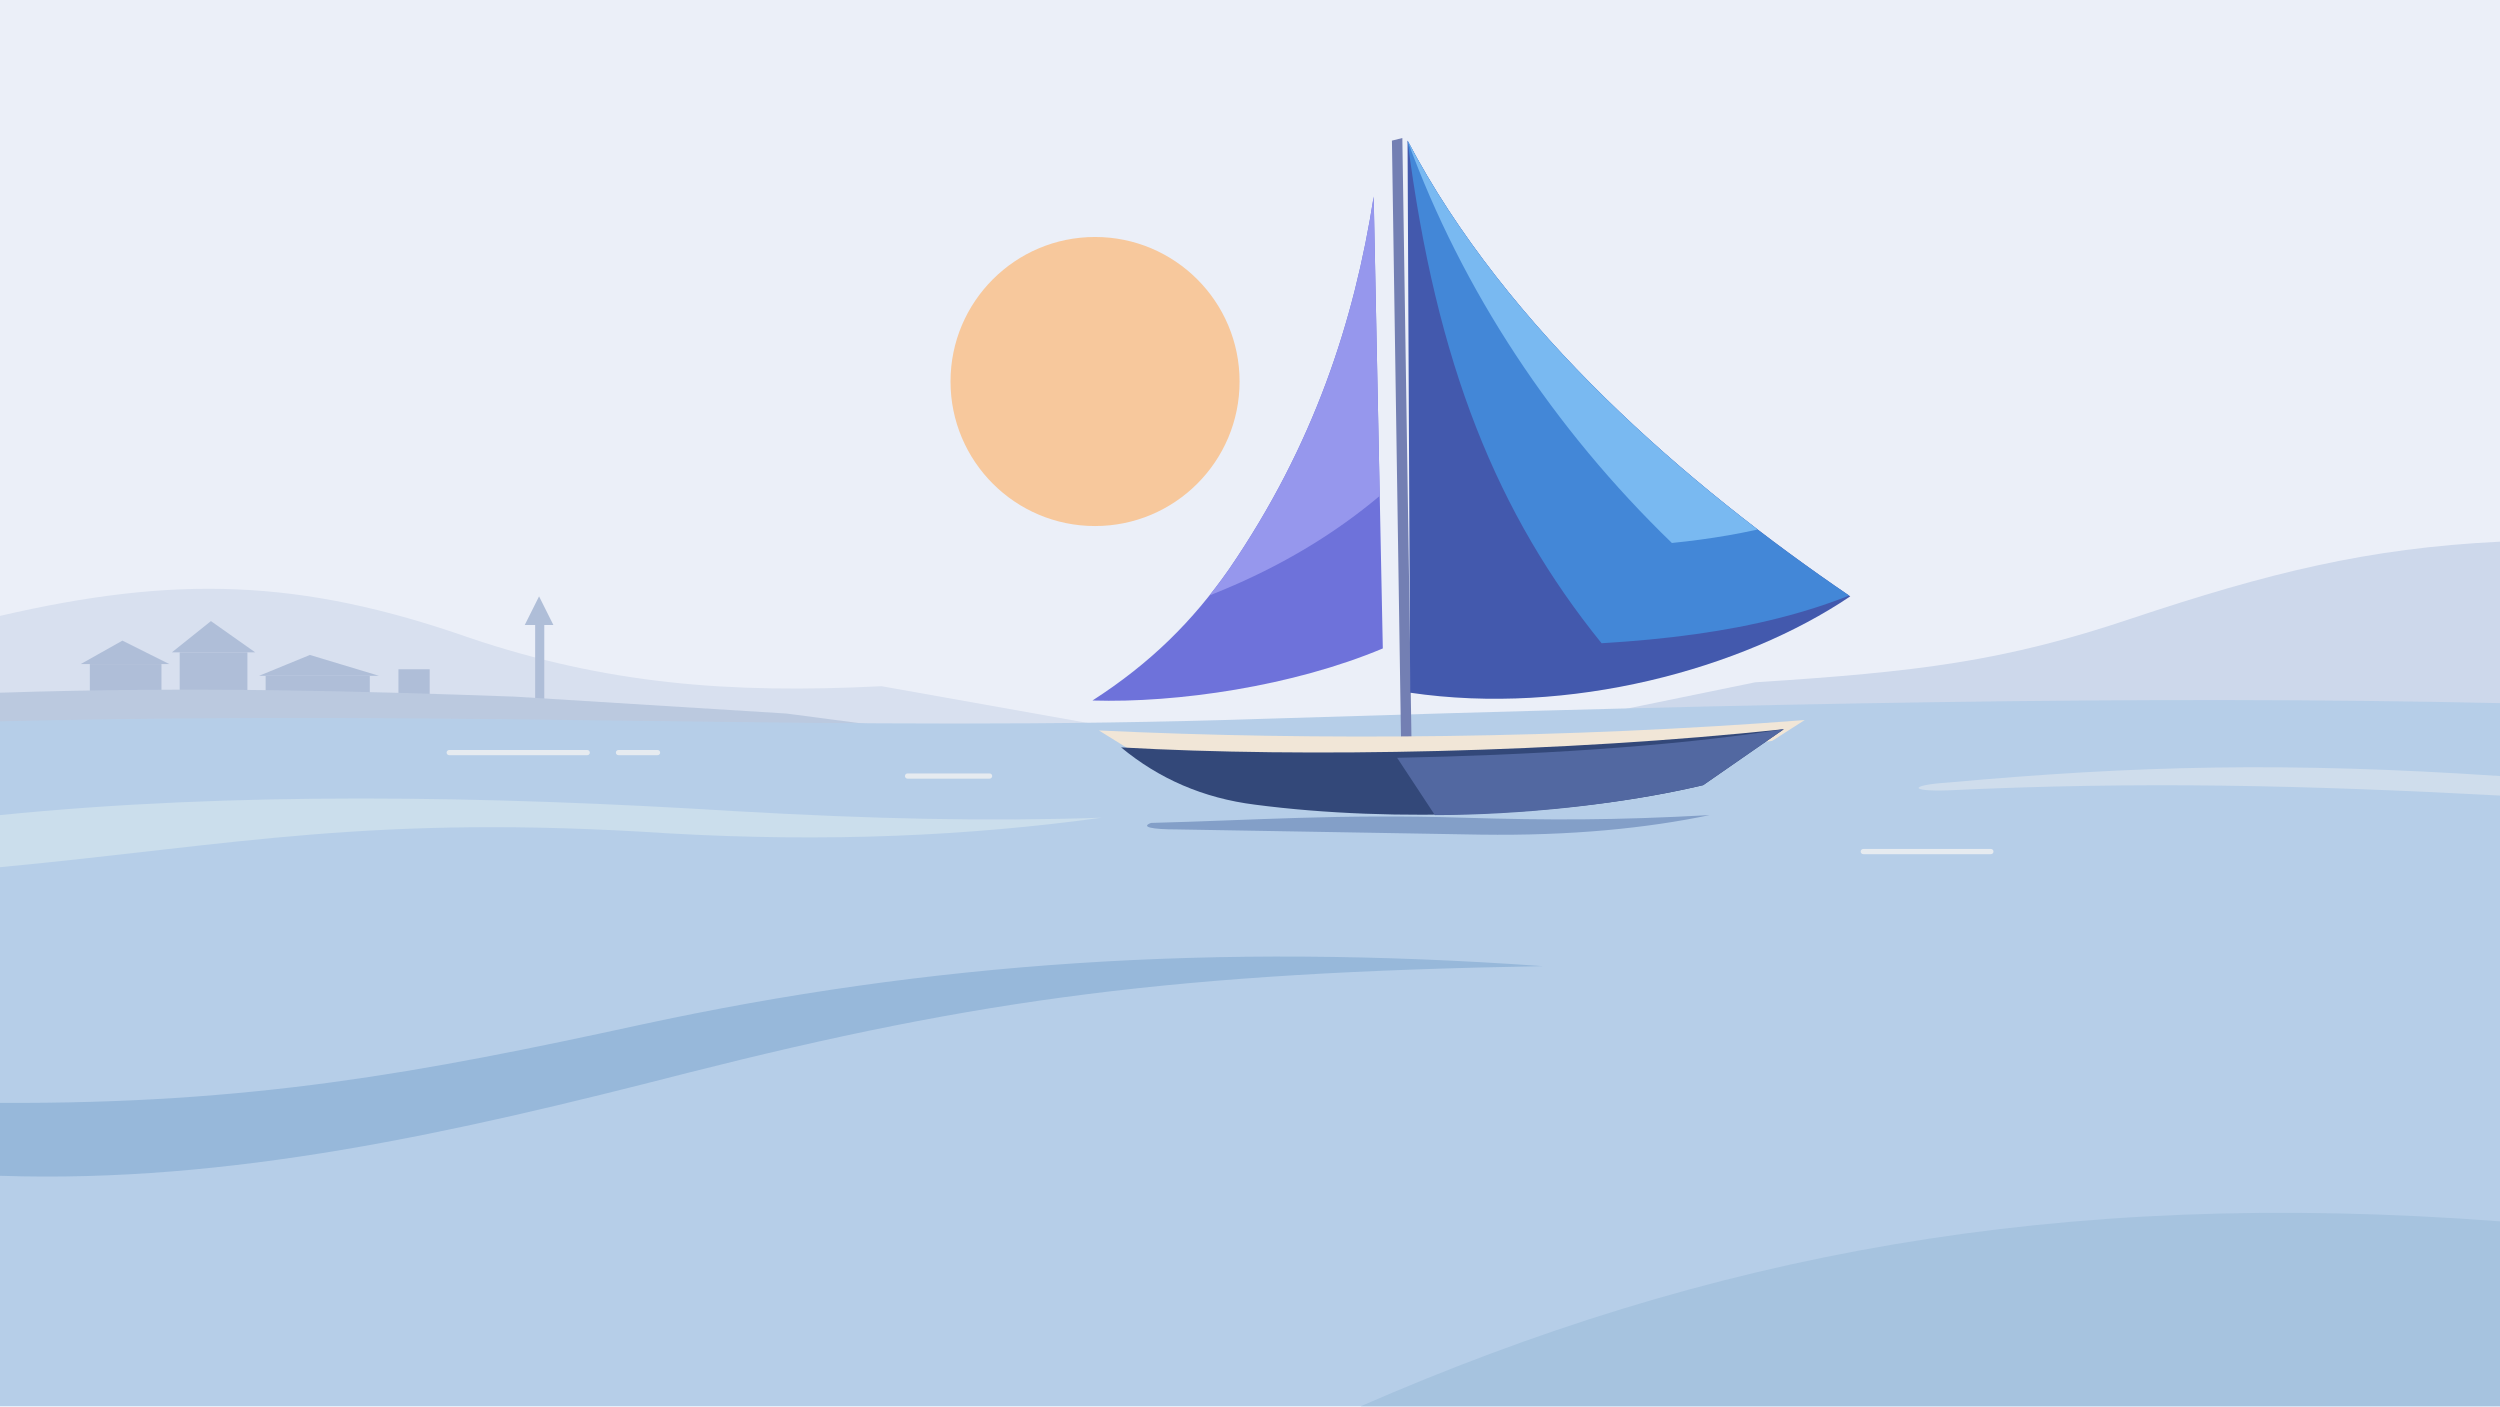
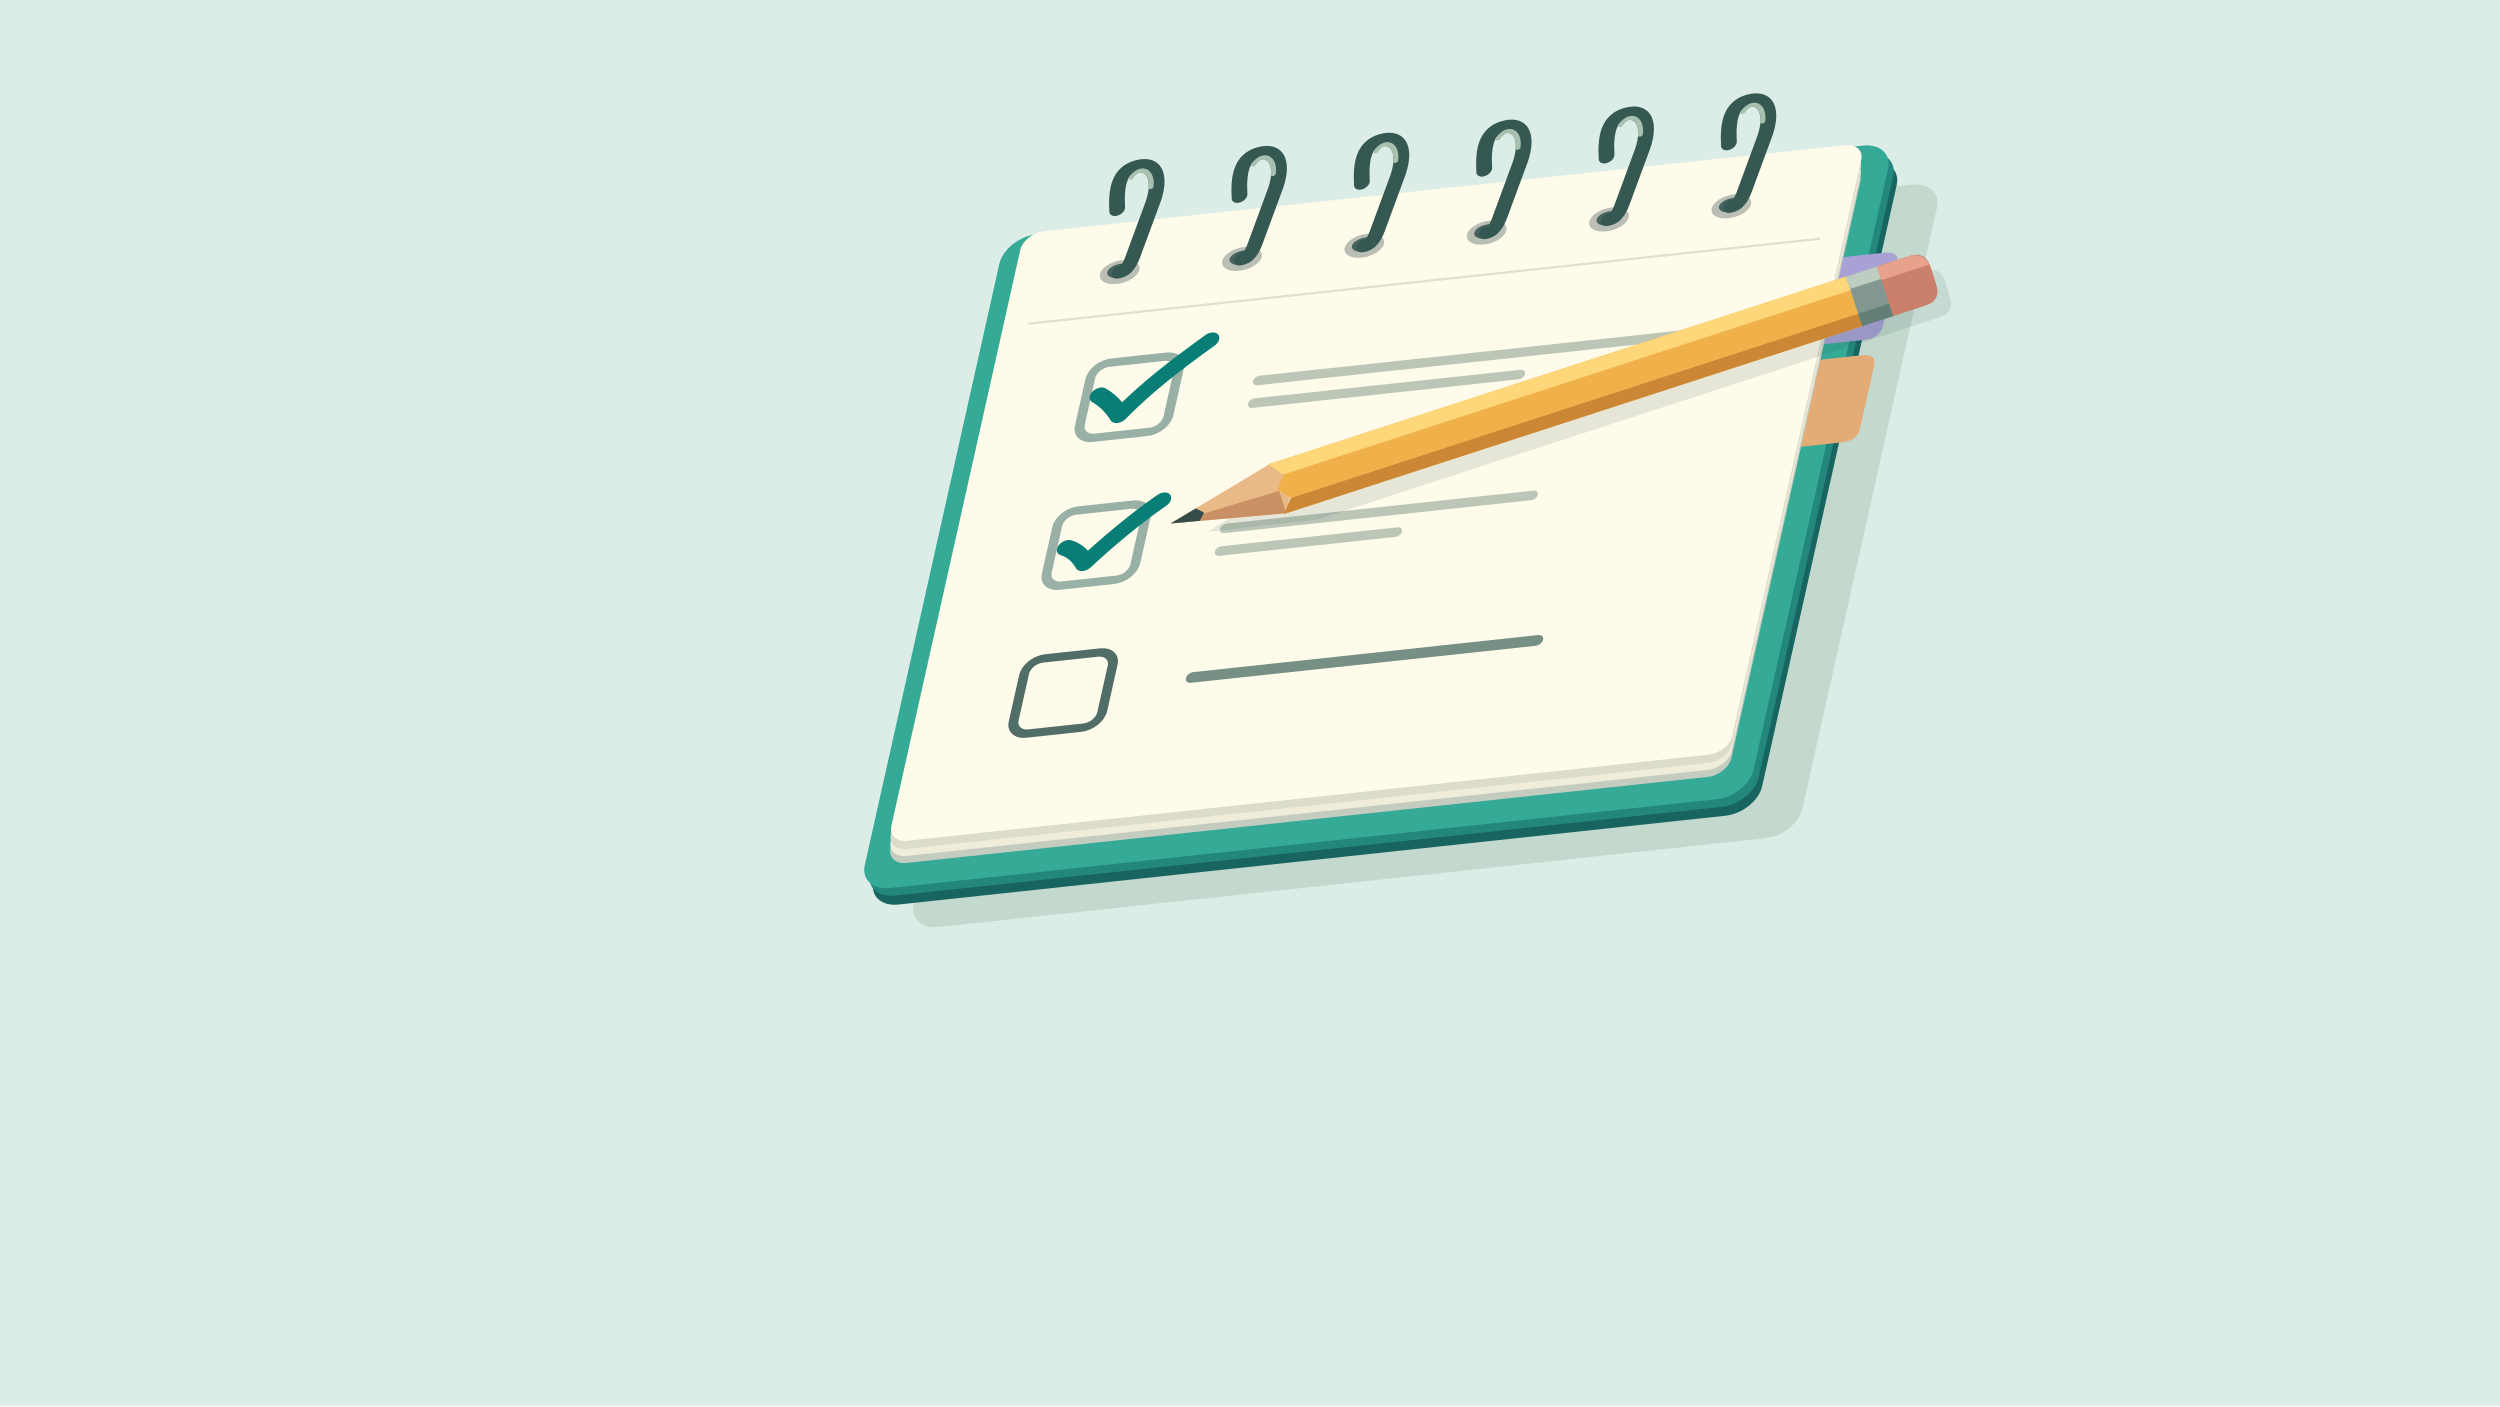
<svg xmlns="http://www.w3.org/2000/svg" width="1920" height="1080" viewBox="0 0 1920 1080">
  <defs>
-     <path id="jib" d="M1055 151c-15 96-46 191-111 286-28 40-60 72-105 101 65 2 154-11 223-40z" />
-     <path id="sail" d="M1081 108c76 145 215 265 340 350-83 56-216 92-338 74z" />
-     <clipPath id="jib-cloth">
-       <use href="#jib" />
-     </clipPath>
-     <clipPath id="sailcloth">
-       <use href="#sail" />
-     </clipPath>
+     <g id="wire">
+       <ellipse cx="0" cy="45" rx="14" ry="10" fill="#BABEB4" />
+       <ellipse cx="0" cy="44" rx="9" ry="6" fill="#46635D" />
+       <path d="M-12-9c-5-21-4-33 6-35 13-3 21 11 19 31L7 34c-1 7-3 11-7 11" fill="none" stroke="#365852" stroke-width="11" stroke-linecap="round" />
+       <path d="M-7-35c5-11 15-3 16 10" fill="none" stroke="#A8C0AE" stroke-width="3.5" stroke-linecap="round" />
+     </g>
+     <rect id="cover" width="632" height="548" rx="22" />
+     <rect id="leaf" width="598" height="511" rx="14" />
+     <rect id="box" x="0" y="0" width="63" height="63" rx="12" fill="none" stroke-width="7" />
  </defs>
-   <rect width="1920" height="1080" fill="#EBEFF8" />
-   <circle cx="841" cy="293" r="111" fill="#F7C89C" />
-   <path fill="#D8E0EF" d="M0 473c134-31 230-29 361 17 104 35 198 43 316 37l230 41H0z" />
-   <path fill="#CDD8EB" d="M1920 416c-102 5-178 24-283 59-98 33-164 41-289 49l-229 47h801z" />
-   <g fill="#AFBED8">
-     <path d="M69 510h55v32H69zM138 501h52v41h-52zM204 519h80v24h-80zM306 514h24v29h-24z" />
-     <path d="M62 510l32-18 36 18zm70-9l30-24 34 24zm67 18l39-16 53 16z" />
-     <path d="M411 480h7v63h-7zm-8 0 11-22 11 22z" />
+   <rect width="1920" height="1080" fill="#DCEDE7" />
+   <g transform="matrix(1.08 -.116 -.205 .916 773 178)">
+     <use href="#cover" transform="translate(42 43)" fill="#C3D9CE" />
+     <use href="#cover" transform="translate(9 20)" fill="#176461" />
+     <use href="#cover" transform="translate(5 12)" fill="#24877D" />
+     <use href="#cover" transform="translate(0 5)" fill="#35AA97" />
+     <path d="M592 99h51q11 0 11 10v52q0 11-11 11h-51z" fill="#A9A1D5" />
+     <path d="M592 185h51q11 0 11 10v53q0 10-11 10h-51z" fill="#E3AB76" />
+     <use href="#leaf" transform="translate(16 22)" fill="#C4CCC0" />
+     <use href="#leaf" transform="translate(15 16)" fill="#F0ECDA" />
+     <use href="#leaf" transform="translate(14 10)" fill="#DCDCCB" />
+     <use href="#leaf" transform="translate(13 3)" fill="#FFFBEB" />
+     <path d="M31 81H594" fill="none" stroke="#E1DFCD" stroke-width="2" />
+     <g>
+       <use href="#wire" x="89" />
+       <use href="#wire" x="176" />
+       <use href="#wire" x="263" />
+       <use href="#wire" x="350" />
+       <use href="#wire" x="437" />
+       <use href="#wire" x="524" />
+     </g>
+     <g transform="translate(85 122)">
+       <use href="#box" stroke="#98B0A6" />
+       <path d="M9 27q10 7 18 19C43 24 59 9 81-10" fill="none" stroke="#087E77" stroke-width="13" stroke-linecap="round" stroke-linejoin="round" />
+       <path d="M123 29h299m-299 19h189" fill="none" stroke="#BBC6B7" stroke-width="8" stroke-linecap="round" />
+     </g>
+     <g transform="translate(85 246)">
+       <use href="#box" stroke="#98B0A6" />
+       <path d="M10 31q9 4 16 15C39 30 56 12 72-1" fill="none" stroke="#087E77" stroke-width="13" stroke-linecap="round" stroke-linejoin="round" />
+       <path d="M123 29h218m-218 19h125" fill="none" stroke="#BBC6B7" stroke-width="8" stroke-linecap="round" />
+     </g>
+     <g transform="translate(85 370)">
+       <use href="#box" stroke="#506D67" />
+       <path d="M123 30h245" fill="none" stroke="#779085" stroke-width="9" stroke-linecap="round" />
+     </g>
  </g>
-   <path fill="#BBC9DF" d="M0 532c153-5 282-1 395 3l209 13 129 17H0z" />
-   <path fill="#B6CEE8" d="M0 554c373-9 643 9 972-2 383-12 674-18 948-12v540H0z" />
-   <path fill="#737FB3" d="M1069 108l8-2 7 461-8 2z" />
-   <use href="#jib" fill="#6E72DA" />
-   <path clip-path="url(#jib-cloth)" fill="#9697ED" d="M1055 144 818 490c103-22 182-58 245-112z" />
-   <use href="#sail" fill="#4359AD" />
-   <g clip-path="url(#sailcloth)">
-     <path fill="#4387D7" d="M1081 108c22 172 69 287 149 386 101-6 181-24 249-66l-45-306z" />
-     <path fill="#79B9F1" d="M1081 108c42 115 112 221 203 309 60-6 110-19 163-43l-25-250z" />
-   </g>
-   <path fill="#F1E6D7" d="M844 561c168 8 362 6 542-8l-25 16c-153 19-328 24-480 15z" />
-   <path fill="#334879" d="M861 574c141 8 340 4 509-14l-62 43c-101 24-237 29-344 15-40-5-74-20-103-44z" />
-   <path fill="#5268A1" d="M1073 582c99-2 207-8 297-22l-62 43c-64 15-141 23-206 23z" />
-   <path fill="#839FC8" d="M884 632c78-2 145-7 240-4 66 2 116 2 189-2-48 10-106 16-176 15l-233-4c-20 0-28-2-20-5z" />
-   <path fill="#CBDEEC" d="M0 626c179-18 372-15 565-3 106 6 193 8 281 5-102 14-210 19-333 12C285 625 180 649 0 666z" />
-   <path fill="#CFDDEC" d="M1496 601c144-13 259-16 424-5v15c-150-8-277-11-424-4-30 1-30-4 0-6z" />
-   <path fill="#97B8DA" d="M0 847c193 1 322-23 492-60 222-48 440-63 693-45-282 5-432 25-657 82C349 870 177 909 0 903z" />
-   <path fill="#A6C3DF" d="M1045 1080c266-116 533-168 875-142v142z" />
-   <g fill="#E6EBF0">
-     <rect x="343" y="576" width="110" height="4" rx="2" />
-     <rect x="473" y="576" width="34" height="4" rx="2" />
-     <rect x="695" y="594" width="67" height="4" rx="2" />
-     <rect x="1429" y="652" width="102" height="4" rx="2" />
+   <g transform="translate(899 402) rotate(-18)">
+     <path d="m25 15 83-21h501q14 0 14 13v13q0 12-14 12H108z" fill="#244D46" opacity=".12" />
+     <path d="m0 0 87-20 12 19-12 21z" fill="#E9BA88" />
+     <path d="m0 0 87 2v18z" fill="#C99163" />
+     <path d="m0 0 22-5 5 5-5 5z" fill="#344C49" />
+     <path d="M85-20h469v40H85l9-10-8-9 8-10z" fill="#F0B14A" />
+     <path d="M85-20h469v11H94z" fill="#FFD77B" />
+     <path d="M94 10h460v10H85z" fill="#CB8736" />
+     <path d="M552-20h26v40h-26z" fill="#81978F" />
+     <path d="M552-20h26v10h-26z" fill="#BECDC1" />
+     <path d="M552 10h26v10h-26z" fill="#617F77" />
+     <path d="M577-20h26q13 0 13 13V7q0 13-13 13h-26z" fill="#CA806A" />
+     <path d="M577-20h26q10 0 13 11h-39z" fill="#E8A18A" />
  </g>
</svg>
